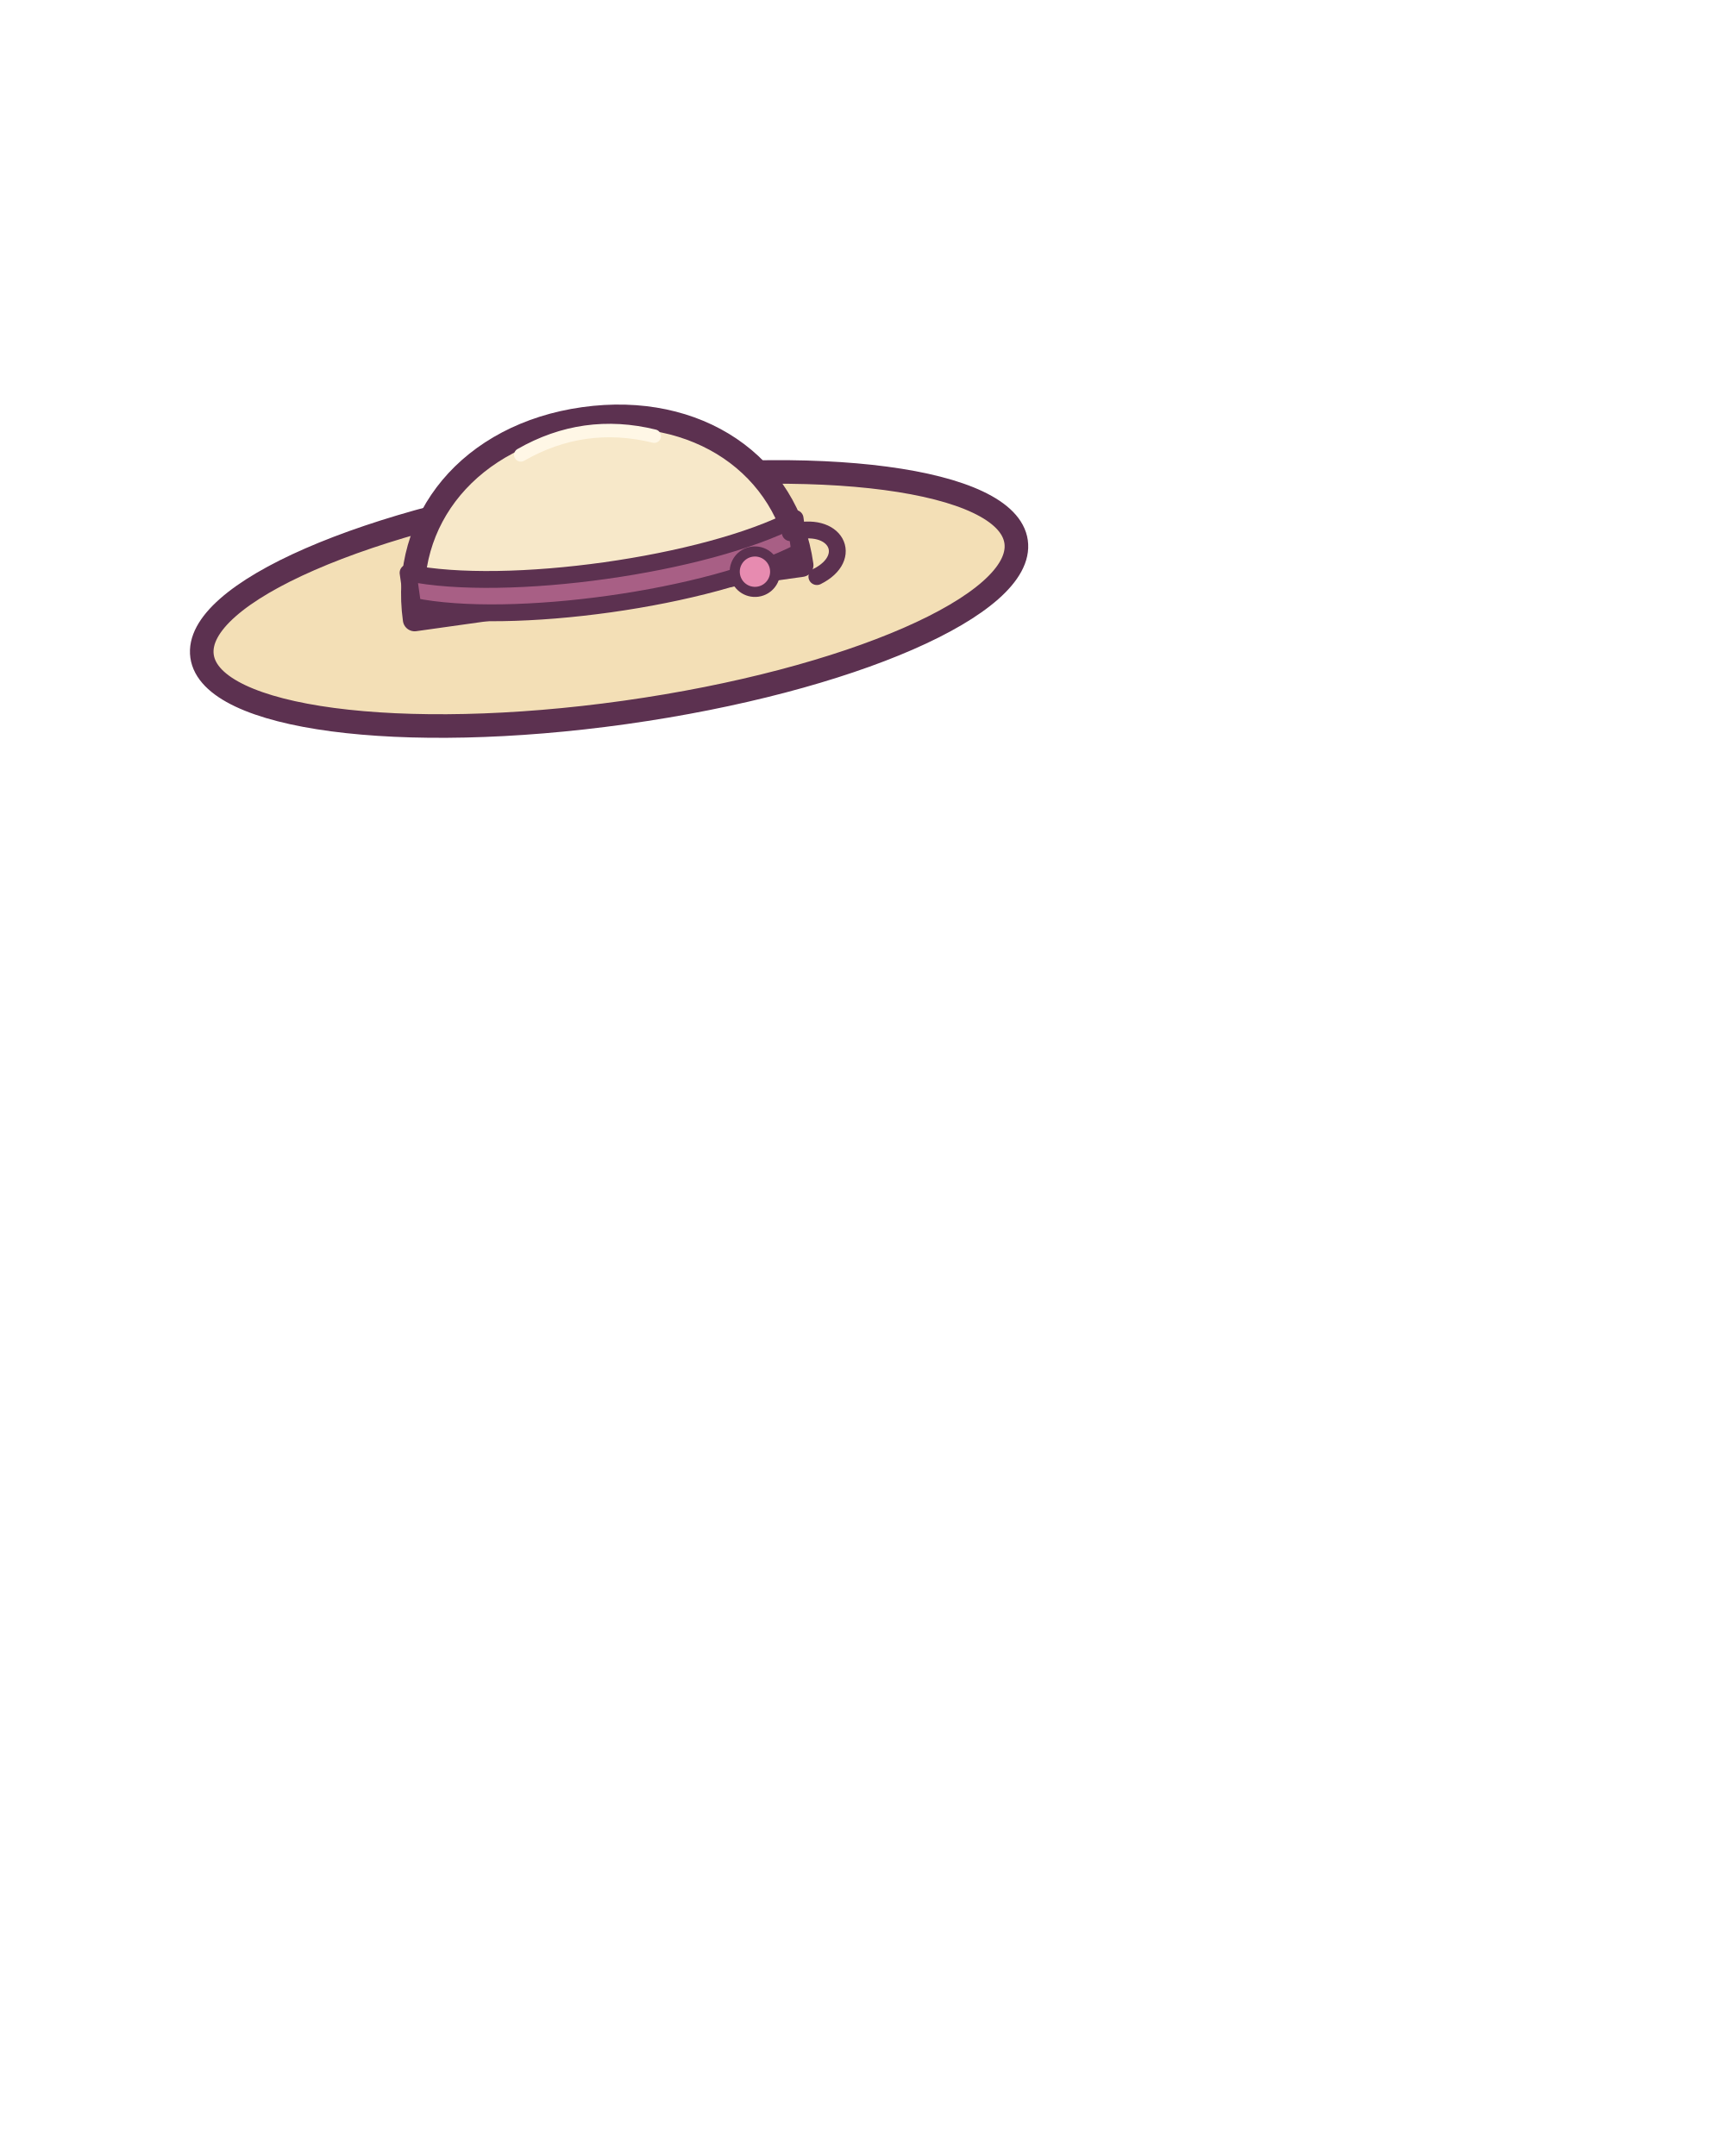
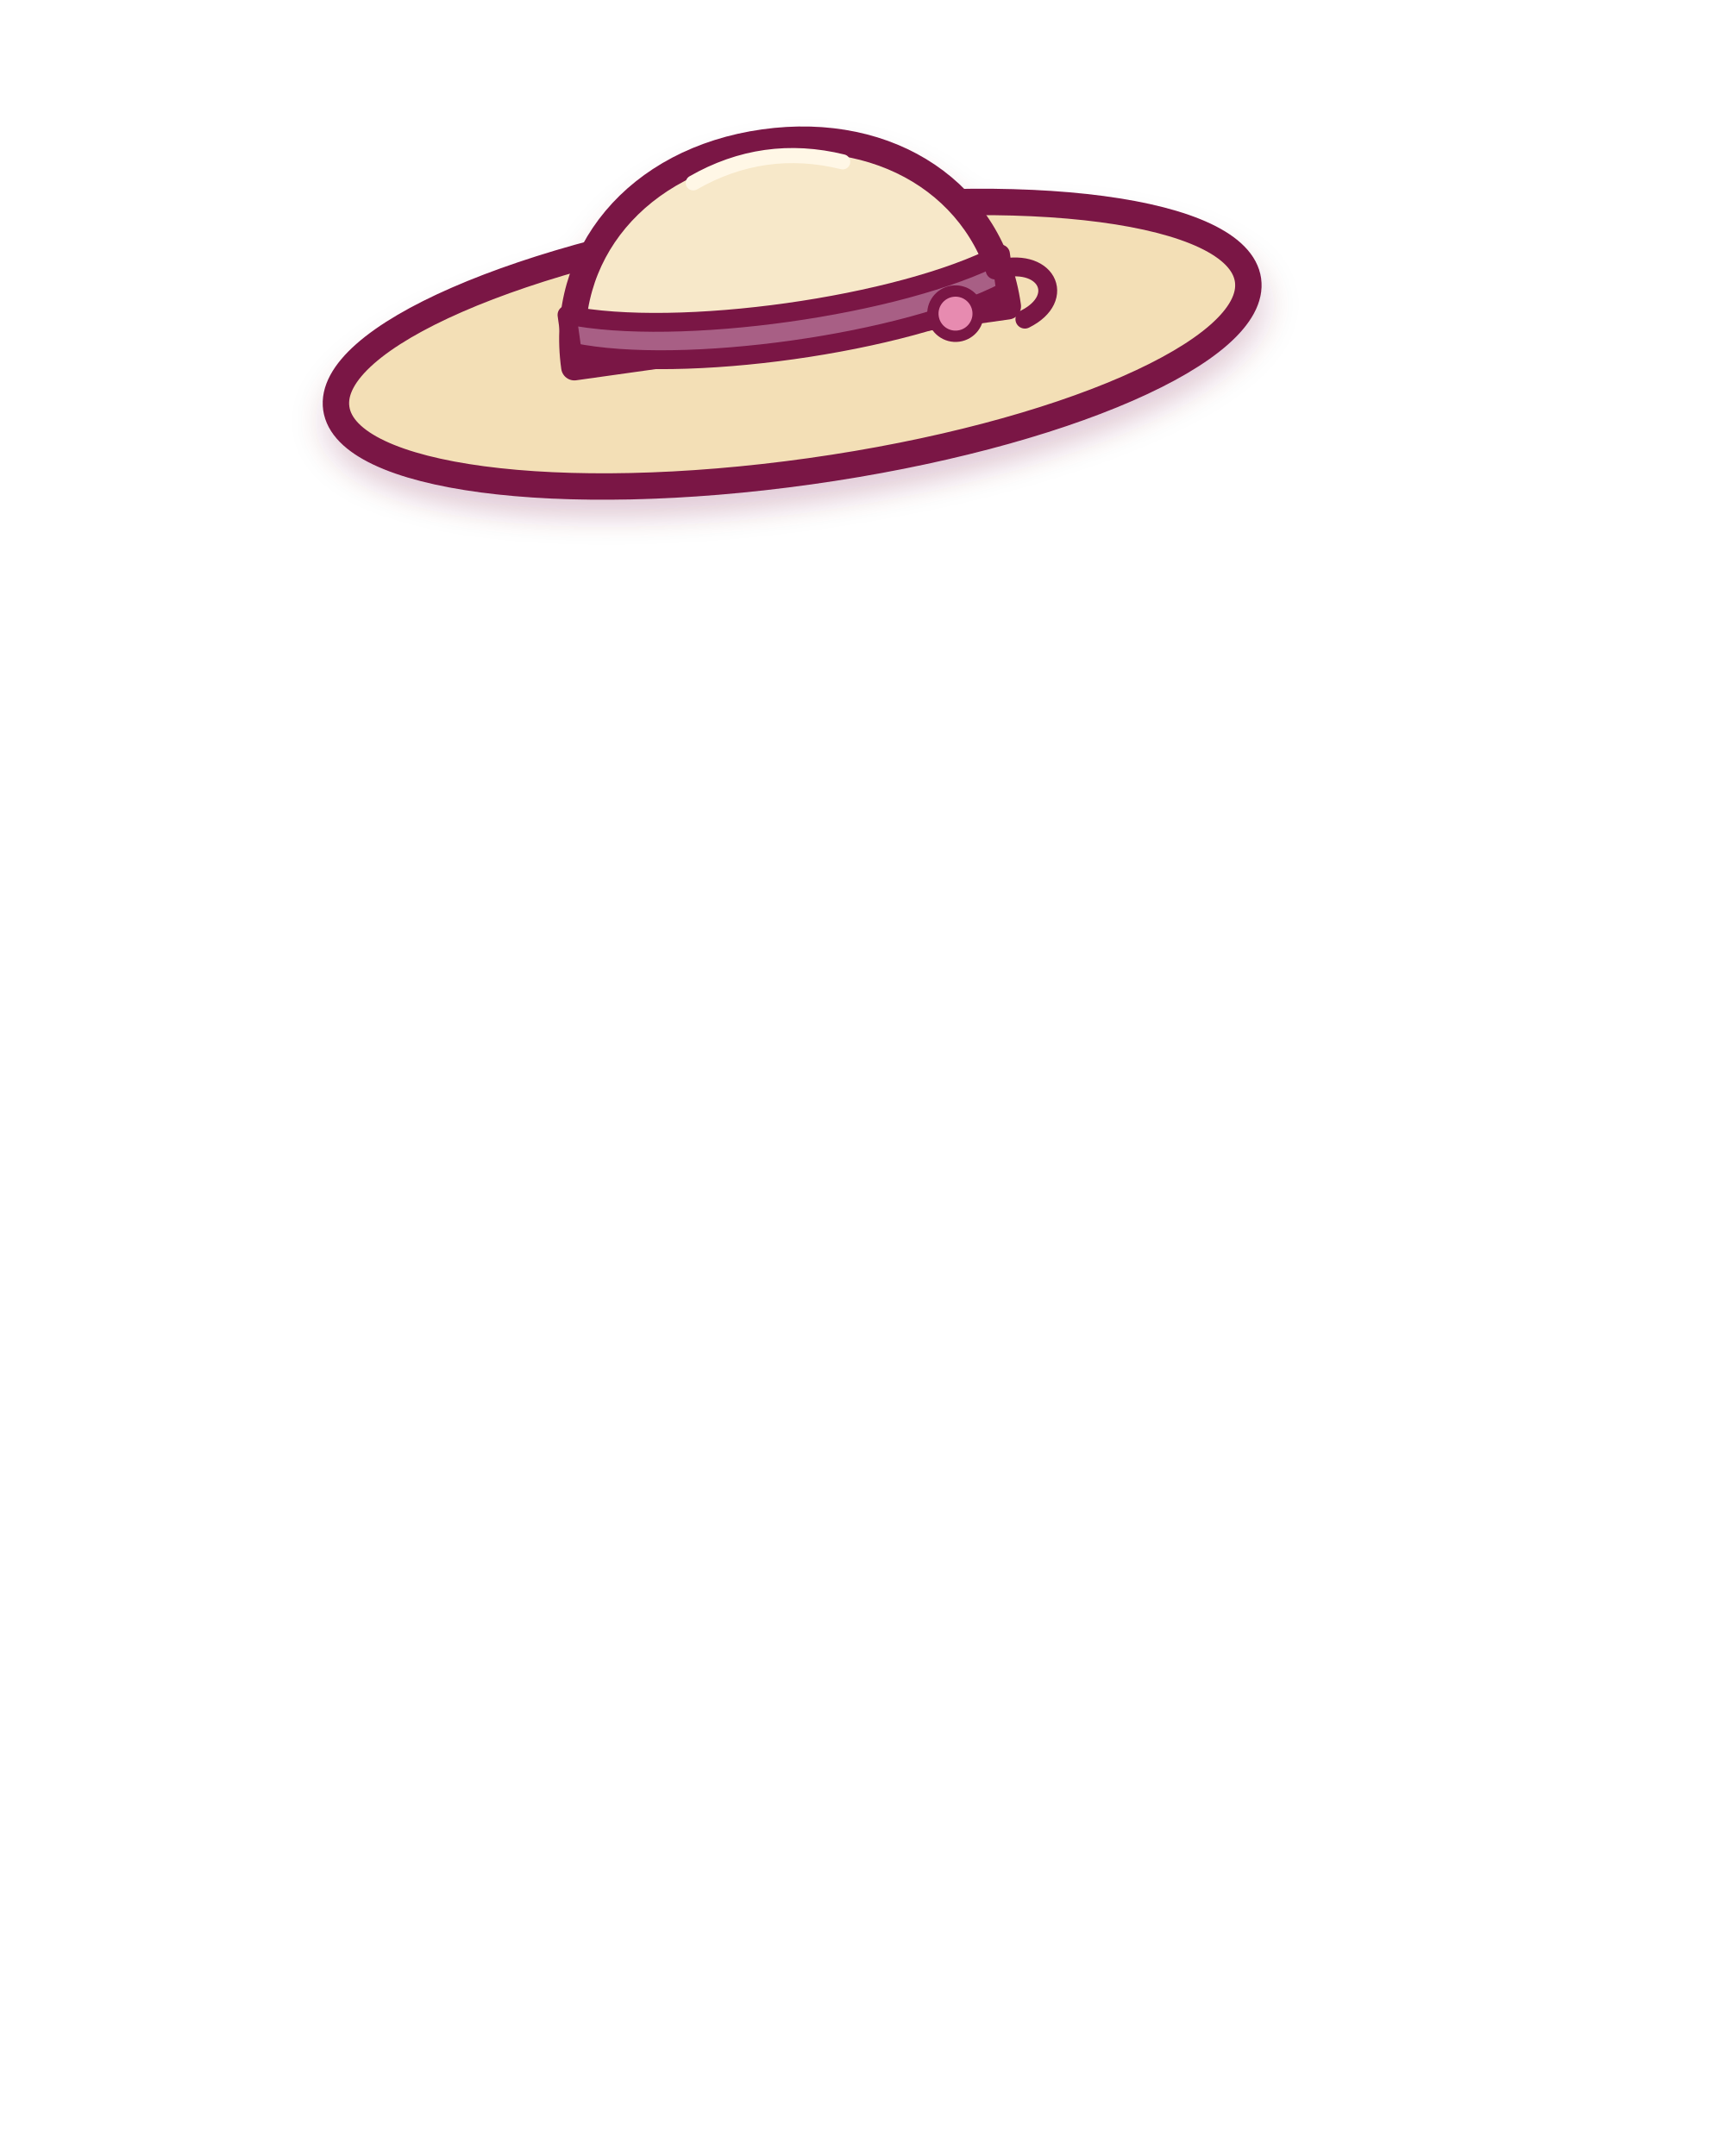
<svg xmlns="http://www.w3.org/2000/svg" viewBox="0 0 512 640" width="512" height="640">
-   <g transform="translate(178 158) rotate(-8)">
-     <ellipse cx="0" cy="20" rx="122" ry="34" fill="#f3dfb6" stroke="#5c3150" stroke-width="7" />
-     <path d="M-58 18 C-58 -12 -34 -34 0 -34 C34 -34 58 -12 58 18 Z" fill="#f7e8c9" stroke="#5c3150" stroke-width="7" stroke-linejoin="round" />
-     <path d="M-58 4 C-30 14 30 14 58 4 L58 14 C30 24 -30 24 -58 14 Z" fill="#a85f85" stroke="#5c3150" stroke-width="5" stroke-linejoin="round" />
+   <defs>
+     <filter id="glossShadow" x="-.2" y="-.2" width="1.4" height="1.5">
+       <feDropShadow dx="0" dy="5" stdDeviation="4" flood-color="#71143d" flood-opacity=".2" />
+     </filter>
+   </defs>
+   <g filter="url(#glossShadow)" transform="translate(232 80) rotate(-8) scale(1.12)">
+     <ellipse cx="0" cy="20" rx="122" ry="34" fill="#f3dfb6" stroke="#7a1645" stroke-width="7" />
+     <path d="M-58 18 C-58 -12 -34 -34 0 -34 C34 -34 58 -12 58 18 Z" fill="#f7e8c9" stroke="#7a1645" stroke-width="7" stroke-linejoin="round" />
+     <path d="M-58 4 C-30 14 30 14 58 4 L58 14 C30 24 -30 24 -58 14 Z" fill="#a85f85" stroke="#7a1645" stroke-width="5" stroke-linejoin="round" />
    <path d="M-20 -26 Q0 -34 20 -26" fill="none" stroke="#fff7e6" stroke-width="4" stroke-linecap="round" />
-     <path d="M56 8 C70 6 74 18 62 22" fill="none" stroke="#5c3150" stroke-width="5" stroke-linecap="round" />
-     <circle cx="44" cy="18" r="6" fill="#e78bb0" stroke="#5c3150" stroke-width="3" />
+     <path d="M56 8 C70 6 74 18 62 22" fill="none" stroke="#7a1645" stroke-width="5" stroke-linecap="round" />
+     <circle cx="44" cy="18" r="6" fill="#e78bb0" stroke="#7a1645" stroke-width="3" />
  </g>
</svg>
